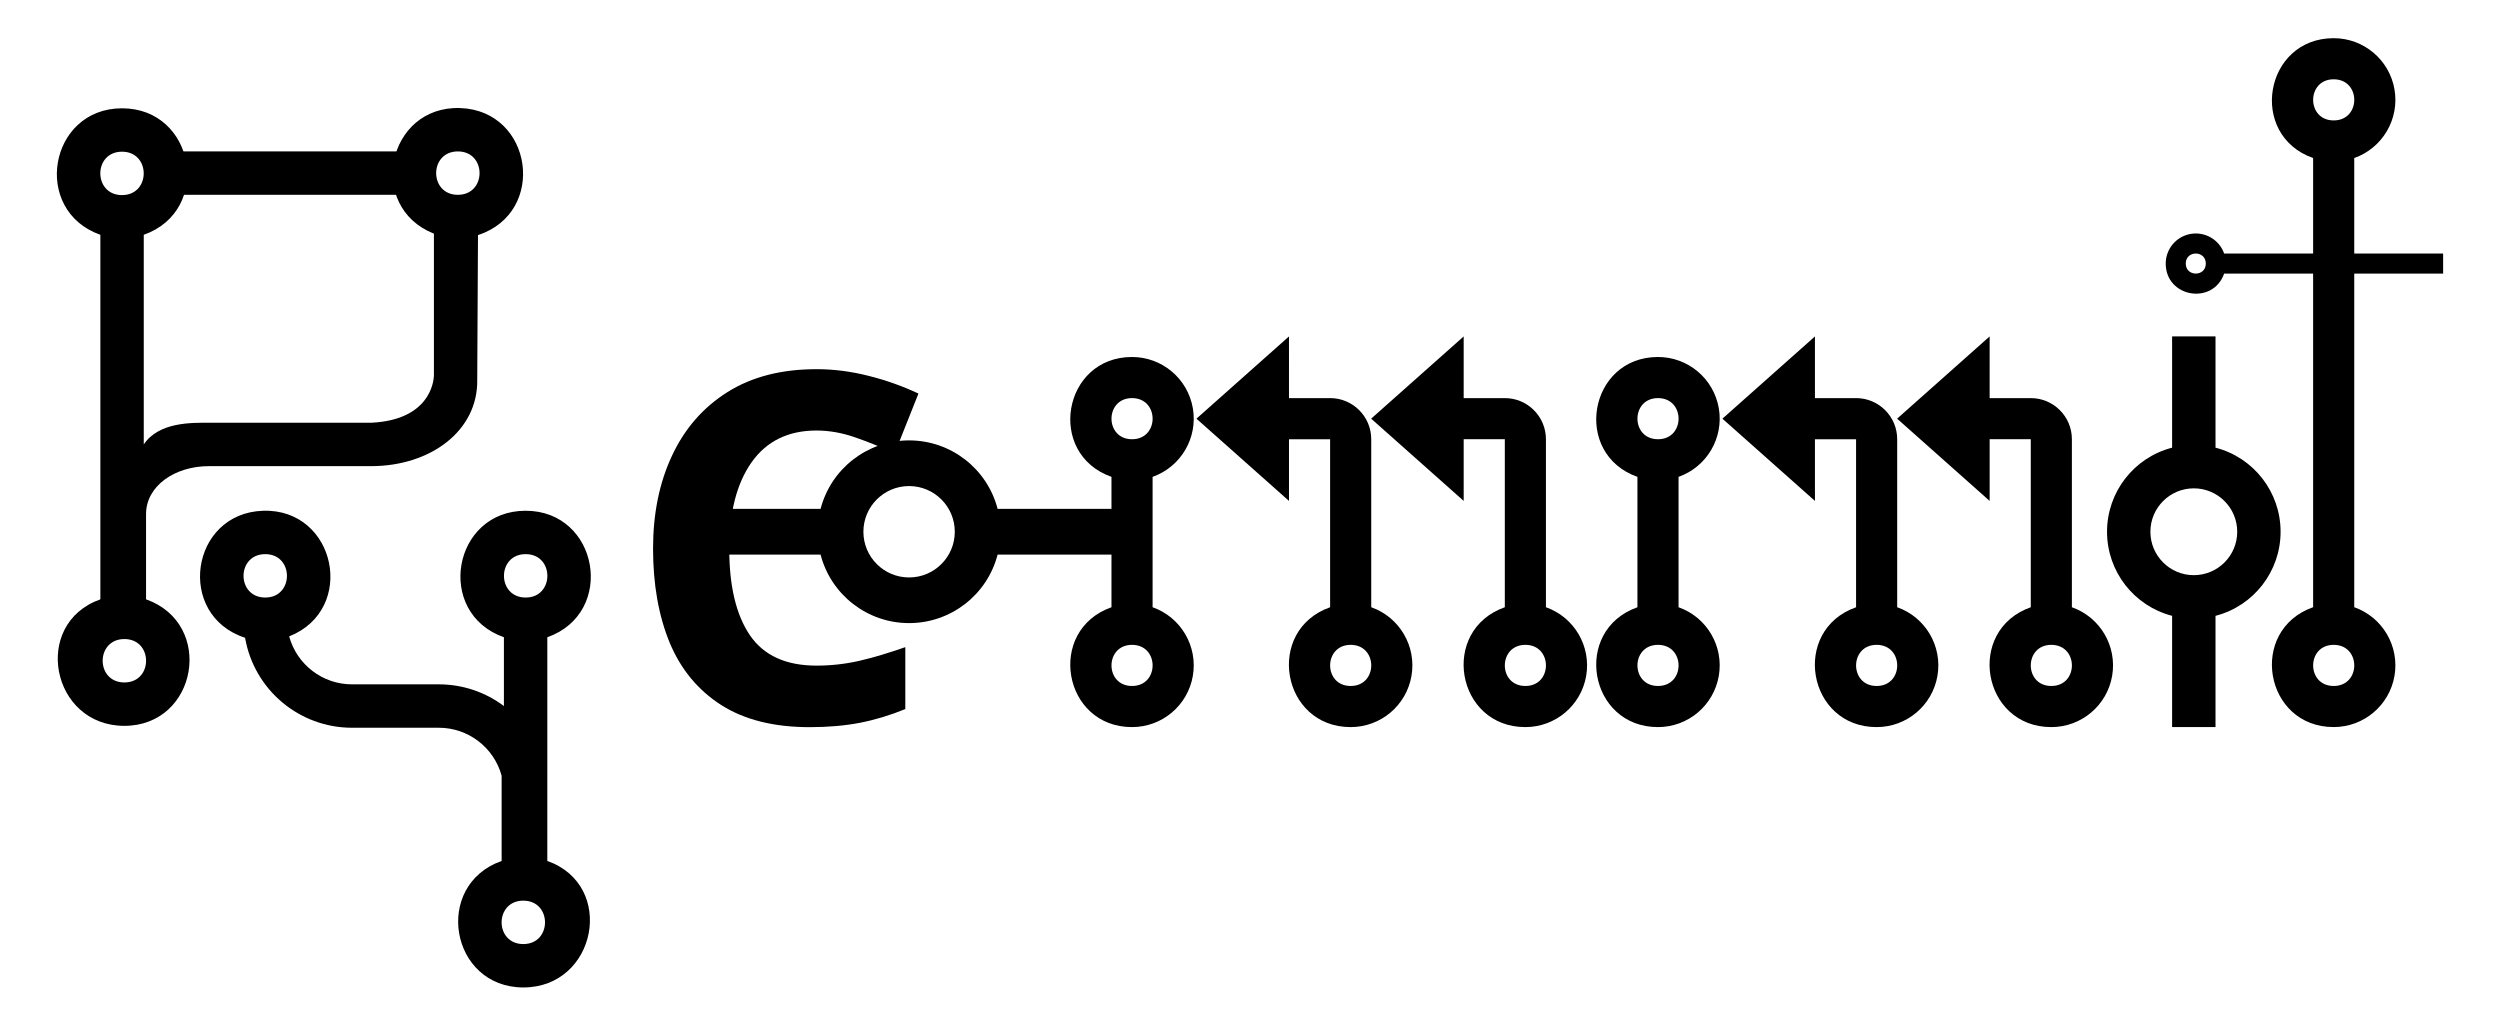
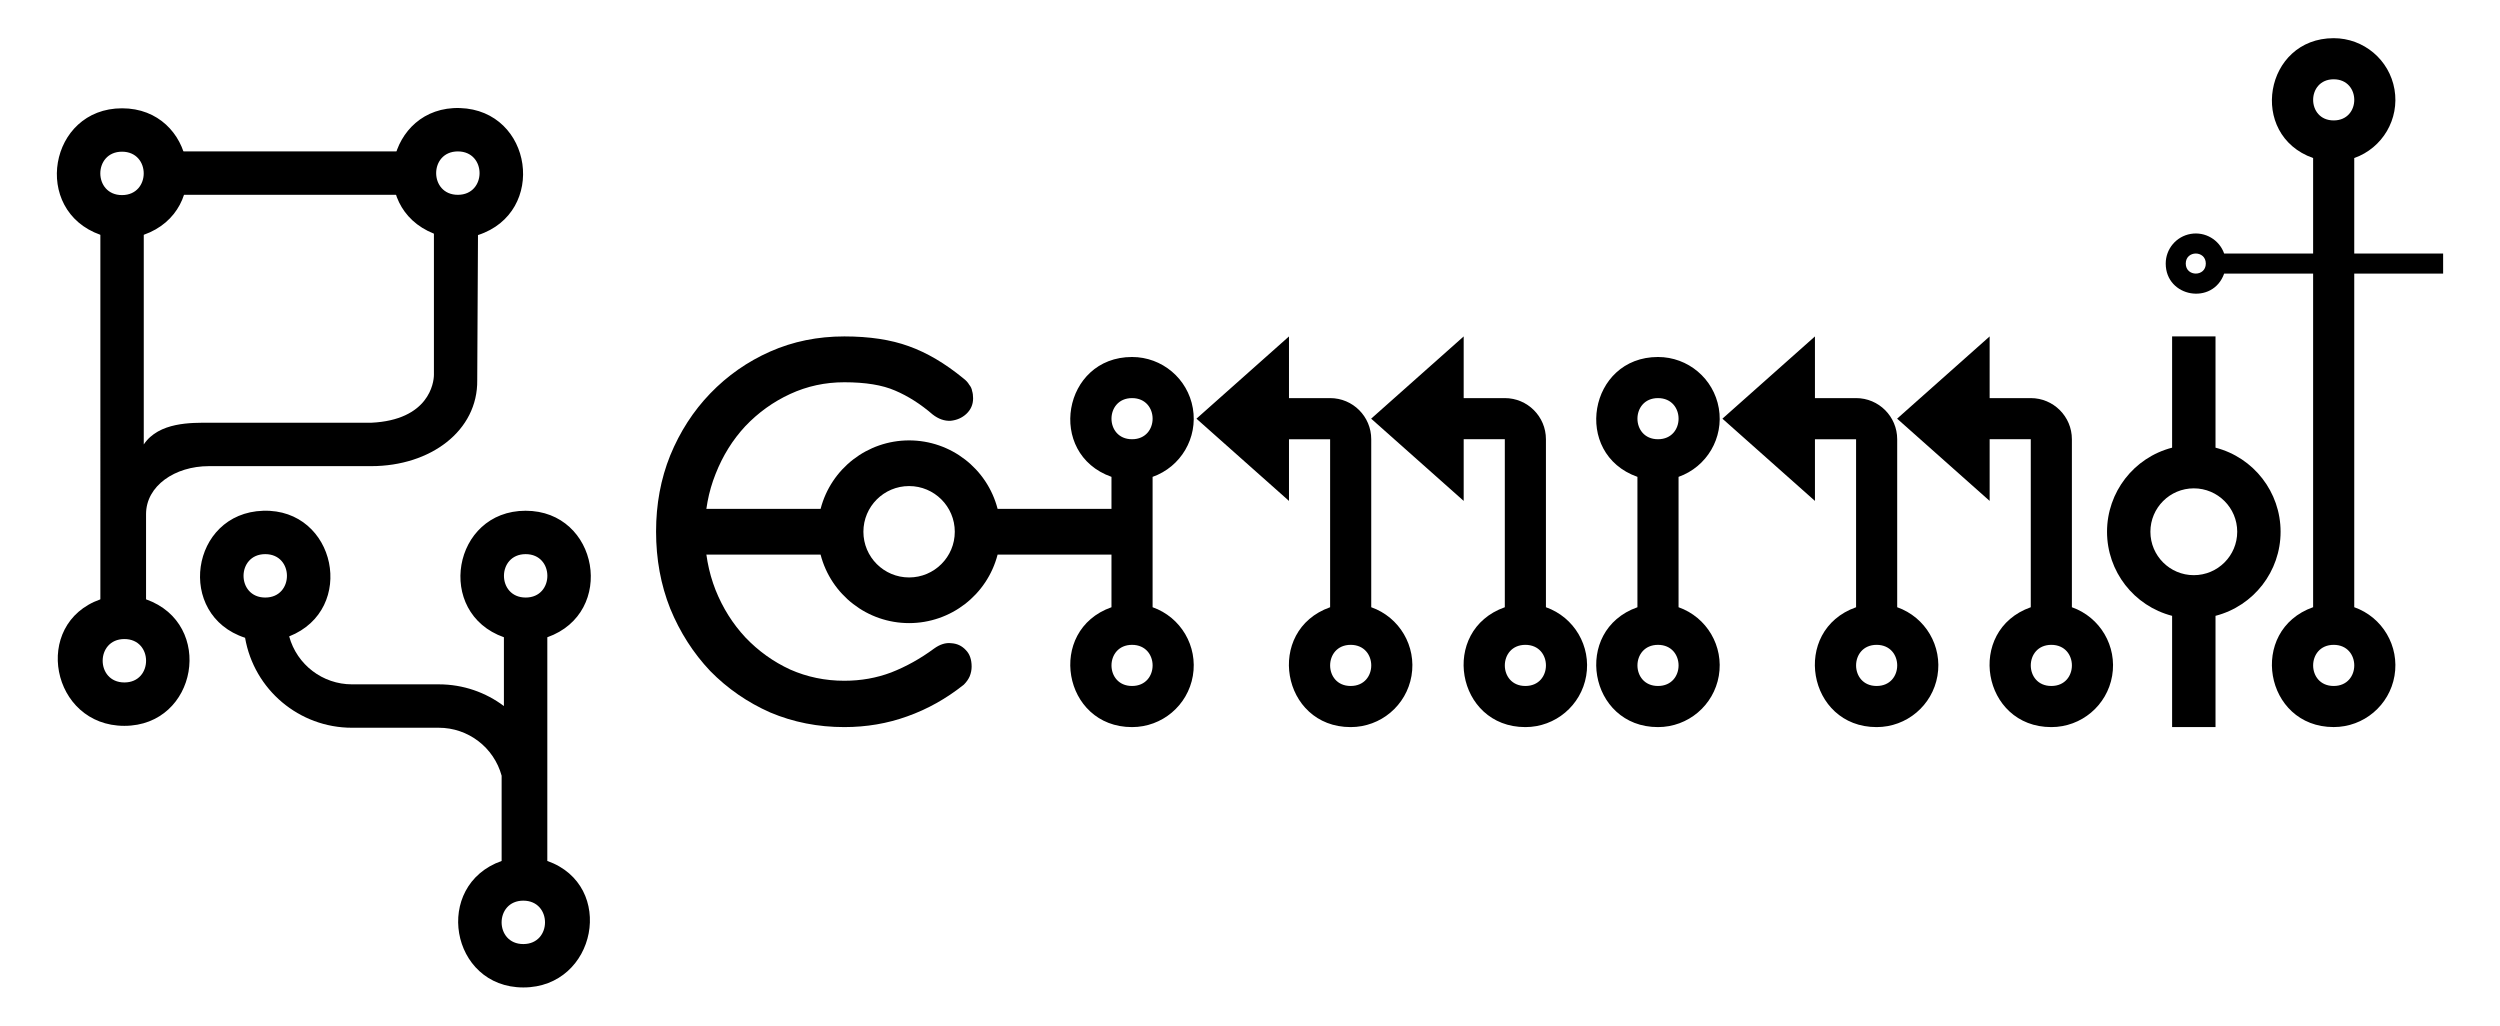
<svg xmlns="http://www.w3.org/2000/svg" width="195mm" height="80mm" viewBox="0 0 195 80" version="1.1" id="svg5">
  <defs id="defs2">
    <rect x="-315.973" y="157.449" width="160.152" height="160.602" id="rect9229" />
    <rect x="-355.406" y="222.754" width="689.066" height="372.657" id="rect1906" />
  </defs>
  <g id="layer1">
    <path fill="none" d="M 36.108,43.1 H 154.086 V 161.078 H 36.108 Z" id="path9" style="stroke-width:4.916" />
    <path fill="none" d="M 44.495,38.83 H 143.454 V 137.789 H 44.495 Z" id="path198" style="stroke-width:4.123" />
    <path fill="none" d="m 75.291,178.618 h 66.771 v 66.771 H 75.291 Z" id="path7594" style="stroke-width:2.782" />
    <g id="g7708" transform="translate(-2.870884)" style="fill:#000000">
      <path d="m 80.684,43.259 a 7.132,7.132 0 0 1 -13.808,0 H 57.742 V 39.694 h 9.135 a 7.132,7.132 0 0 1 13.808,0 h 9.135 v 3.564 z m -6.904,1.782 a 3.564,3.564 0 1 0 0,-7.128 3.564,3.564 0 0 0 0,7.128 z" id="path200" style="fill:#000000;fill-opacity:1;stroke-width:1.782" />
      <g id="g7862" transform="matrix(0.4707189,0,0,0.4707189,57.1921,-18.79487)" style="fill:#000000;fill-opacity:1">
        <g id="g7668" transform="translate(64.21417,-88.65092)" style="fill:#000000;fill-opacity:1">
          <path d="m 33.975,194.546 h 6.815 c 3.764,0 6.815,3.051 6.815,6.815 v 27.838 c 4.696,1.66 7.513,6.461 6.671,11.369 -0.842,4.908 -5.098,8.494 -10.078,8.494 -11.485,0 -14.254,-16.029 -3.407,-19.862 v -27.838 h -6.815 v 10.222 l -15.333,-13.629 15.333,-13.629 z M 4.561,207.596 c -10.847,-3.834 -8.078,-19.862 3.407,-19.862 4.98,0 9.236,3.586 10.078,8.494 0.842,4.908 -1.975,9.709 -6.671,11.369 v 21.602 c 4.696,1.66 7.513,6.461 6.671,11.369 -0.842,4.908 -5.098,8.494 -10.078,8.494 -11.485,0 -14.254,-16.029 -3.407,-19.862 z m 3.407,-6.235 c 4.547,0.004 4.547,-6.81 0,-6.815 -4.539,0.004 -4.539,6.819 0,6.815 z m 0,40.887 c 4.547,0.004 4.547,-6.81 0,-6.815 -4.539,0.004 -4.539,6.819 0,6.815 z m 36.229,0 c 4.547,0.004 4.547,-6.81 0,-6.815 -4.539,0.004 -4.539,6.819 0,6.815 z" id="path7596" style="fill:#000000;fill-opacity:1;stroke-width:3.407" />
        </g>
        <path d="m 127.137,105.895 h 6.815 c 3.764,0 6.815,3.051 6.815,6.815 v 27.838 c 4.696,1.66 7.513,6.461 6.671,11.369 -0.842,4.908 -5.098,8.494 -10.078,8.494 -11.485,0 -14.254,-16.029 -3.407,-19.862 V 112.709 h -6.815 v 10.222 l -15.333,-13.629 15.333,-13.629 z m 10.222,47.702 c 4.547,0.004 4.547,-6.81 0,-6.815 -4.539,0.004 -4.539,6.819 0,6.815 z" style="fill:#000000;fill-opacity:1;stroke-width:0.902" id="path7764" />
      </g>
-       <text xml:space="preserve" transform="matrix(0.9510802,0,0,0.9510802,352.1253,-128.2292)" id="text9227" style="font-style:normal;font-variant:normal;font-weight:bold;font-stretch:normal;font-size:40px;line-height:1.25;font-family:Comfortaa;-inkscape-font-specification:'Comfortaa, Bold';font-variant-ligatures:normal;font-variant-caps:normal;font-variant-numeric:normal;font-variant-east-asian:normal;white-space:pre;shape-inside:url(#rect9229);fill:#000000;fill-opacity:1;stroke:none">
-         <tspan x="-315.973" y="194.055" id="tspan8043">C</tspan>
-       </text>
+       <g aria-label="C" transform="matrix(0.9510802,0,0,0.9510802,352.1253,-128.2292)" id="text9227" style="font-weight:bold;font-size:40px;line-height:1.25;font-family:Comfortaa;-inkscape-font-specification:'Comfortaa, Bold';white-space:pre;shape-inside:url(#rect9229)">
+         <path d="m -297.973,194.455 q -3.24,0 -6.08,-1.2 -2.8,-1.24 -4.92,-3.4 -2.08,-2.2 -3.28,-5.12 -1.16,-2.92 -1.16,-6.32 0,-3.36 1.16,-6.24 1.2,-2.92 3.28,-5.08 2.12,-2.2 4.92,-3.44 2.8,-1.24 6.08,-1.24 3.08,0 5.28,0.8 2.24,0.8 4.48,2.64 0.32,0.24 0.48,0.52 0.2,0.24 0.24,0.52 0.08,0.24 0.08,0.6 0,0.76 -0.56,1.28 -0.52,0.48 -1.28,0.56 -0.76,0.04 -1.48,-0.52 -1.48,-1.28 -3.08,-1.96 -1.56,-0.68 -4.16,-0.68 -2.36,0 -4.44,0.96 -2.08,0.96 -3.68,2.64 -1.56,1.68 -2.44,3.92 -0.88,2.2 -0.88,4.72 0,2.56 0.88,4.8 0.88,2.2 2.44,3.88 1.6,1.68 3.68,2.64 2.08,0.92 4.44,0.92 2.04,0 3.84,-0.68 1.84,-0.72 3.52,-1.96 0.72,-0.52 1.4,-0.44 0.72,0.04 1.2,0.56 0.48,0.48 0.48,1.36 0,0.4 -0.16,0.8 -0.16,0.36 -0.48,0.68 -2.16,1.72 -4.64,2.6 -2.44,0.88 -5.16,0.88 z" id="path193" />
+       </g>
      <g id="g13290" transform="matrix(0.4707189,0,0,0.4707189,98.21675,-18.79487)" style="fill:#000000;fill-opacity:1">
        <g id="g13286" transform="translate(64.21417,-88.65092)" style="fill:#000000;fill-opacity:1">
          <path d="m 33.975,194.546 h 6.815 c 3.764,0 6.815,3.051 6.815,6.815 v 27.838 c 4.696,1.66 7.513,6.461 6.671,11.369 -0.842,4.908 -5.098,8.494 -10.078,8.494 -11.485,0 -14.254,-16.029 -3.407,-19.862 v -27.838 h -6.815 v 10.222 l -15.333,-13.629 15.333,-13.629 z M 4.561,207.596 c -10.847,-3.834 -8.078,-19.862 3.407,-19.862 4.98,0 9.236,3.586 10.078,8.494 0.842,4.908 -1.975,9.709 -6.671,11.369 v 21.602 c 4.696,1.66 7.513,6.461 6.671,11.369 -0.842,4.908 -5.098,8.494 -10.078,8.494 -11.485,0 -14.254,-16.029 -3.407,-19.862 z m 3.407,-6.235 c 4.547,0.004 4.547,-6.81 0,-6.815 -4.539,0.004 -4.539,6.819 0,6.815 z m 0,40.887 c 4.547,0.004 4.547,-6.81 0,-6.815 -4.539,0.004 -4.539,6.819 0,6.815 z m 36.229,0 c 4.547,0.004 4.547,-6.81 0,-6.815 -4.539,0.004 -4.539,6.819 0,6.815 z" id="path13284" style="fill:#000000;fill-opacity:1;stroke-width:3.407" />
        </g>
        <path d="m 127.137,105.895 h 6.815 c 3.764,0 6.815,3.051 6.815,6.815 v 27.838 c 4.696,1.66 7.513,6.461 6.671,11.369 -0.842,4.908 -5.098,8.494 -10.078,8.494 -11.485,0 -14.254,-16.029 -3.407,-19.862 V 112.709 h -6.815 v 10.222 l -15.333,-13.629 15.333,-13.629 z m 10.222,47.702 c 4.547,0.004 4.547,-6.81 0,-6.815 -4.539,0.004 -4.539,6.819 0,6.815 z" style="fill:#000000;fill-opacity:1;stroke-width:0.902" id="path13288" />
      </g>
      <path d="m 172.295,48.035 a 6.775,6.775 0 0 1 0,-13.117 v -8.678 h 3.386 v 8.678 a 6.775,6.775 0 0 1 0,13.117 v 8.678 h -3.386 z m -1.693,-6.558 a 3.386,3.386 0 1 0 6.772,0 3.386,3.386 0 0 0 -6.772,0 z" id="path13292" style="fill:#000000;fill-opacity:1;stroke-width:1.693" />
      <path d="m 183.294,12.328 c -5.106,-1.805 -3.802,-9.35 1.604,-9.35 2.344,0 4.348,1.688 4.744,3.998 0.396,2.31 -0.93,4.57 -3.14,5.351 v 35.035 c 2.21,0.781 3.536,3.041 3.14,5.351 -0.396,2.31 -2.4,3.998 -4.744,3.998 -5.406,0 -6.71,-7.545 -1.604,-9.35 z m 1.604,-2.935 c 2.141,0.002 2.141,-3.206 0,-3.208 -2.136,0.002 -2.136,3.21 0,3.208 z m 0,44.113 c 2.141,0.002 2.141,-3.206 0,-3.208 -2.136,0.002 -2.136,3.21 0,3.208 z" style="fill:#000000;fill-opacity:1;stroke-width:0.639" id="path13319" />
      <path d="m 176.355,21.34 c -0.88,2.489 -4.558,1.854 -4.558,-0.782 0,-1.143 0.823,-2.12 1.949,-2.313 1.126,-0.193 2.228,0.453 2.609,1.531 h 17.08 v 1.564 z m -1.431,-0.782 c 7.1e-4,-1.044 -1.563,-1.044 -1.564,0 7.1e-4,1.042 1.565,1.042 1.564,0 z" style="fill:#000000;fill-opacity:1;stroke-width:0.311" id="path13647" />
      <g id="g17711" transform="matrix(0.7086654,0,0,0.7086654,58.75473,-48.51901)" style="fill:#000000">
        <g id="g17484" transform="translate(17.1173,13.63149)" style="fill:#000000">
          <path d="m -38.123,115.826 c 3.192,-0.007 3.192,4.784 0,4.777 -3.178,-0.007 -3.178,-4.77 0,-4.777 z m -28.663,0 c 3.192,-0.007 3.192,4.784 0,4.777 -3.178,-0.007 -3.178,-4.77 0,-4.777 z m 31.052,24.576 V 124.974 c 7.604,-2.687 5.663,-13.924 -2.389,-13.924 -8.051,0 -9.993,11.237 -2.389,13.924 v 7.572 c -1.997,-1.5 -4.476,-2.389 -7.166,-2.389 h -9.554 c -3.231,1.3e-4 -6.063,-2.162 -6.915,-5.279 7.476,-2.96 5.159,-14.08 -2.865,-13.827 -8.024,0.253 -9.636,11.496 -1.989,13.98 0.993,5.723 5.96,9.903 11.769,9.903 h 9.554 c 3.231,-1.3e-4 6.063,2.162 6.915,5.279 v 9.381 l 5.028,-3.2e-4 z m -2.637,18.341 c -3.192,0.007 -3.192,-4.784 0,-4.777 3.178,0.007 3.178,4.77 0,4.777 z m -2.391,-9.148 c -7.604,2.687 -5.661,13.924 2.391,13.924 8.051,0 10.241,-11.237 2.637,-13.924" id="path11" style="fill:#000000;stroke-width:2.389" />
        </g>
      </g>
      <g id="g30588" transform="matrix(0.7086654,0,0,0.7086654,78.77894,-52.58324)" style="fill:#000000">
        <g id="g17711-8" transform="matrix(-1,0,0,1,-114.6839,-23.05911)" style="fill:#000000">
          <g id="g17484-8" transform="translate(17.1173,13.63149)" style="fill:#000000">
            <path d="m -40.762,149.595 5.028,-3.2e-4 z m 2.391,9.148 c -3.192,0.007 -3.192,-4.784 0,-4.777 3.178,0.007 3.178,4.77 0,4.777 z m -2.391,-9.148 c -7.604,2.687 -5.66,13.924 2.391,13.924 8.051,0 10.241,-11.237 2.637,-13.924 m -2.388,-49.271 c 3.192,-0.007 3.192,4.784 0,4.777 -3.178,-0.007 -3.178,-4.77 0,-4.777 z m 2.389,9.148 c 7.604,-2.687 5.663,-13.924 -2.389,-13.924 -8.051,0 -9.993,11.237 -2.389,13.924 m -34.576,-9.178 c 3.192,-0.007 3.192,4.784 0,4.777 -3.178,-0.007 -3.178,-4.77 0,-4.777 z m 2.639,9.053 c 7.476,-2.96 5.159,-14.08 -2.865,-13.827 -8.024,0.253 -9.636,11.496 -1.989,13.98" id="path30578" style="fill:#000000;stroke-width:2.389" />
          </g>
        </g>
        <path d="m -88.699,90.864 27.794,1.9e-4 v 4.777 l -27.794,-1.9e-4" style="fill:#000000;stroke-width:0.789" id="path30581" />
        <path style="fill:#000000;stroke:none;stroke-width:0.265px;stroke-linecap:butt;stroke-linejoin:miter;stroke-opacity:1" d="m -91.039,140.867 v -10.081 c 0,-3.104 3.171,-5.279 6.915,-5.279 l 17.855,1.9e-4 c 6.562,7e-5 11.76,-3.91 11.682,-9.466 l 0.087,-16.77 -4.854,-0.153 -5.29e-4,16.333 c -2.9e-5,0.892 -0.559,4.984 -6.915,5.279 l -17.855,-1.9e-4 c -1.861,-2e-5 -5.505,-0.103 -7.166,2.389 L -91.29,99.444 h -4.777 l 5.29e-4,41.423 5.028,2.6e-4" id="path30575" />
      </g>
    </g>
  </g>
</svg>
